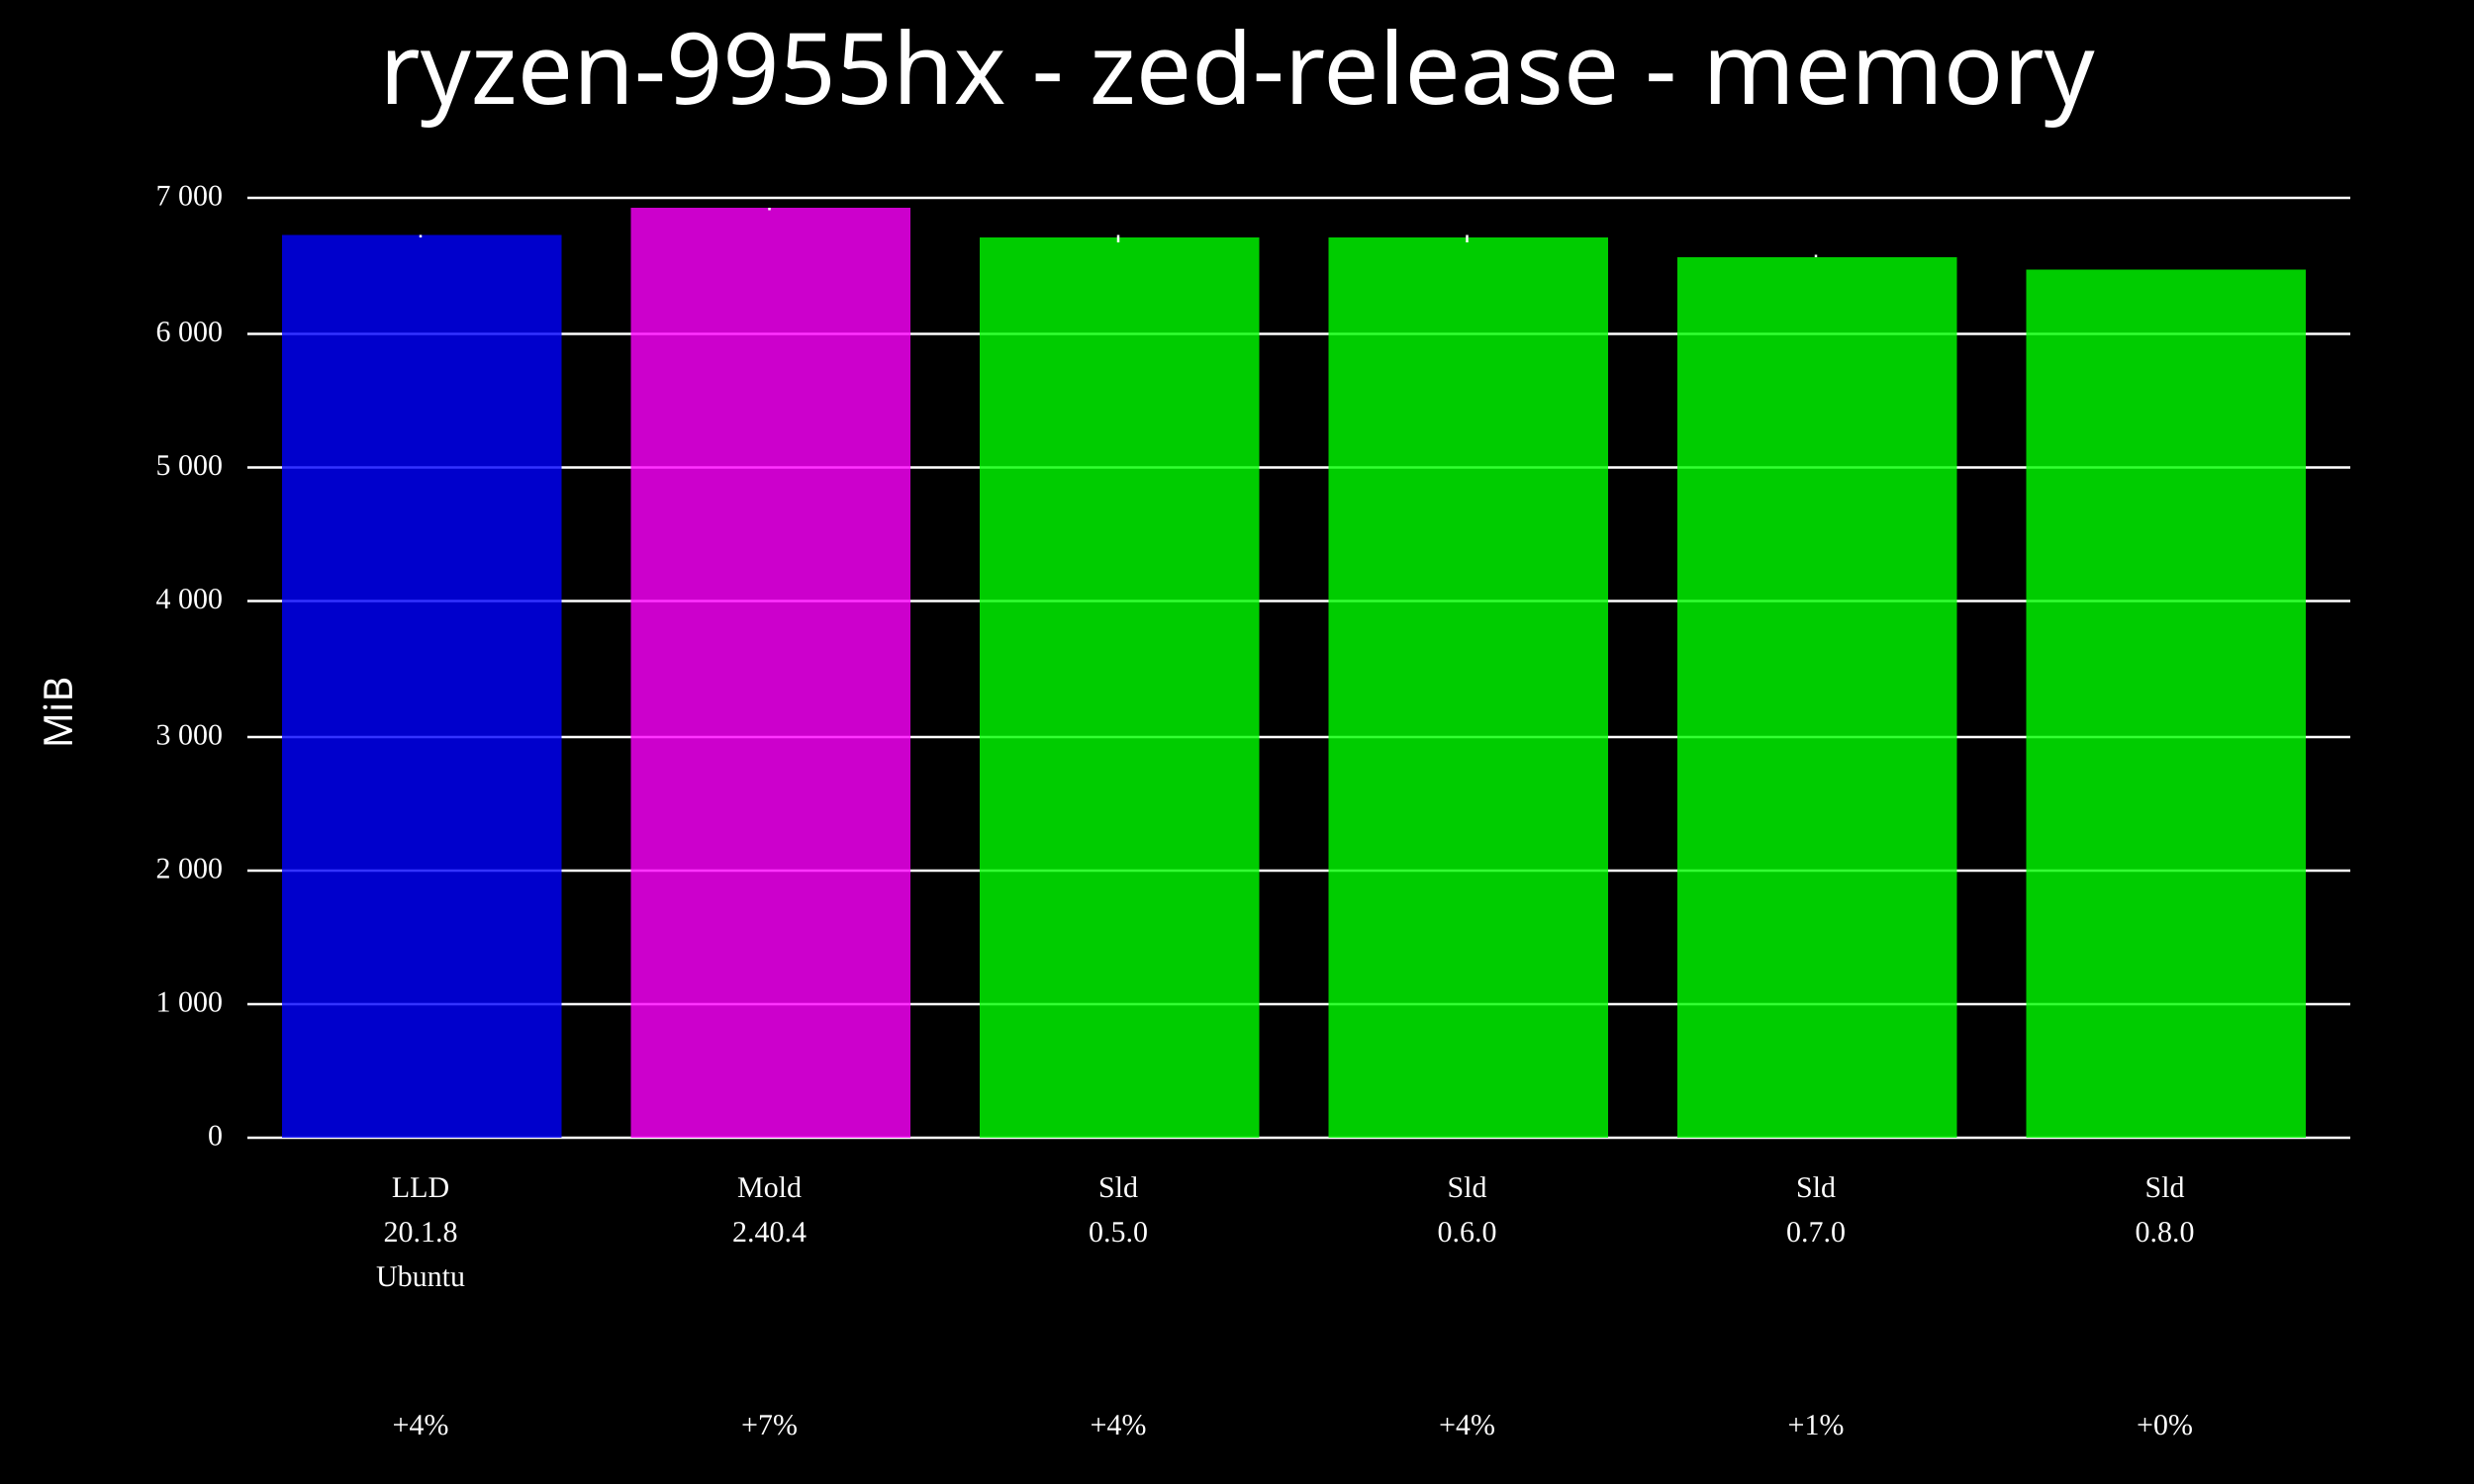
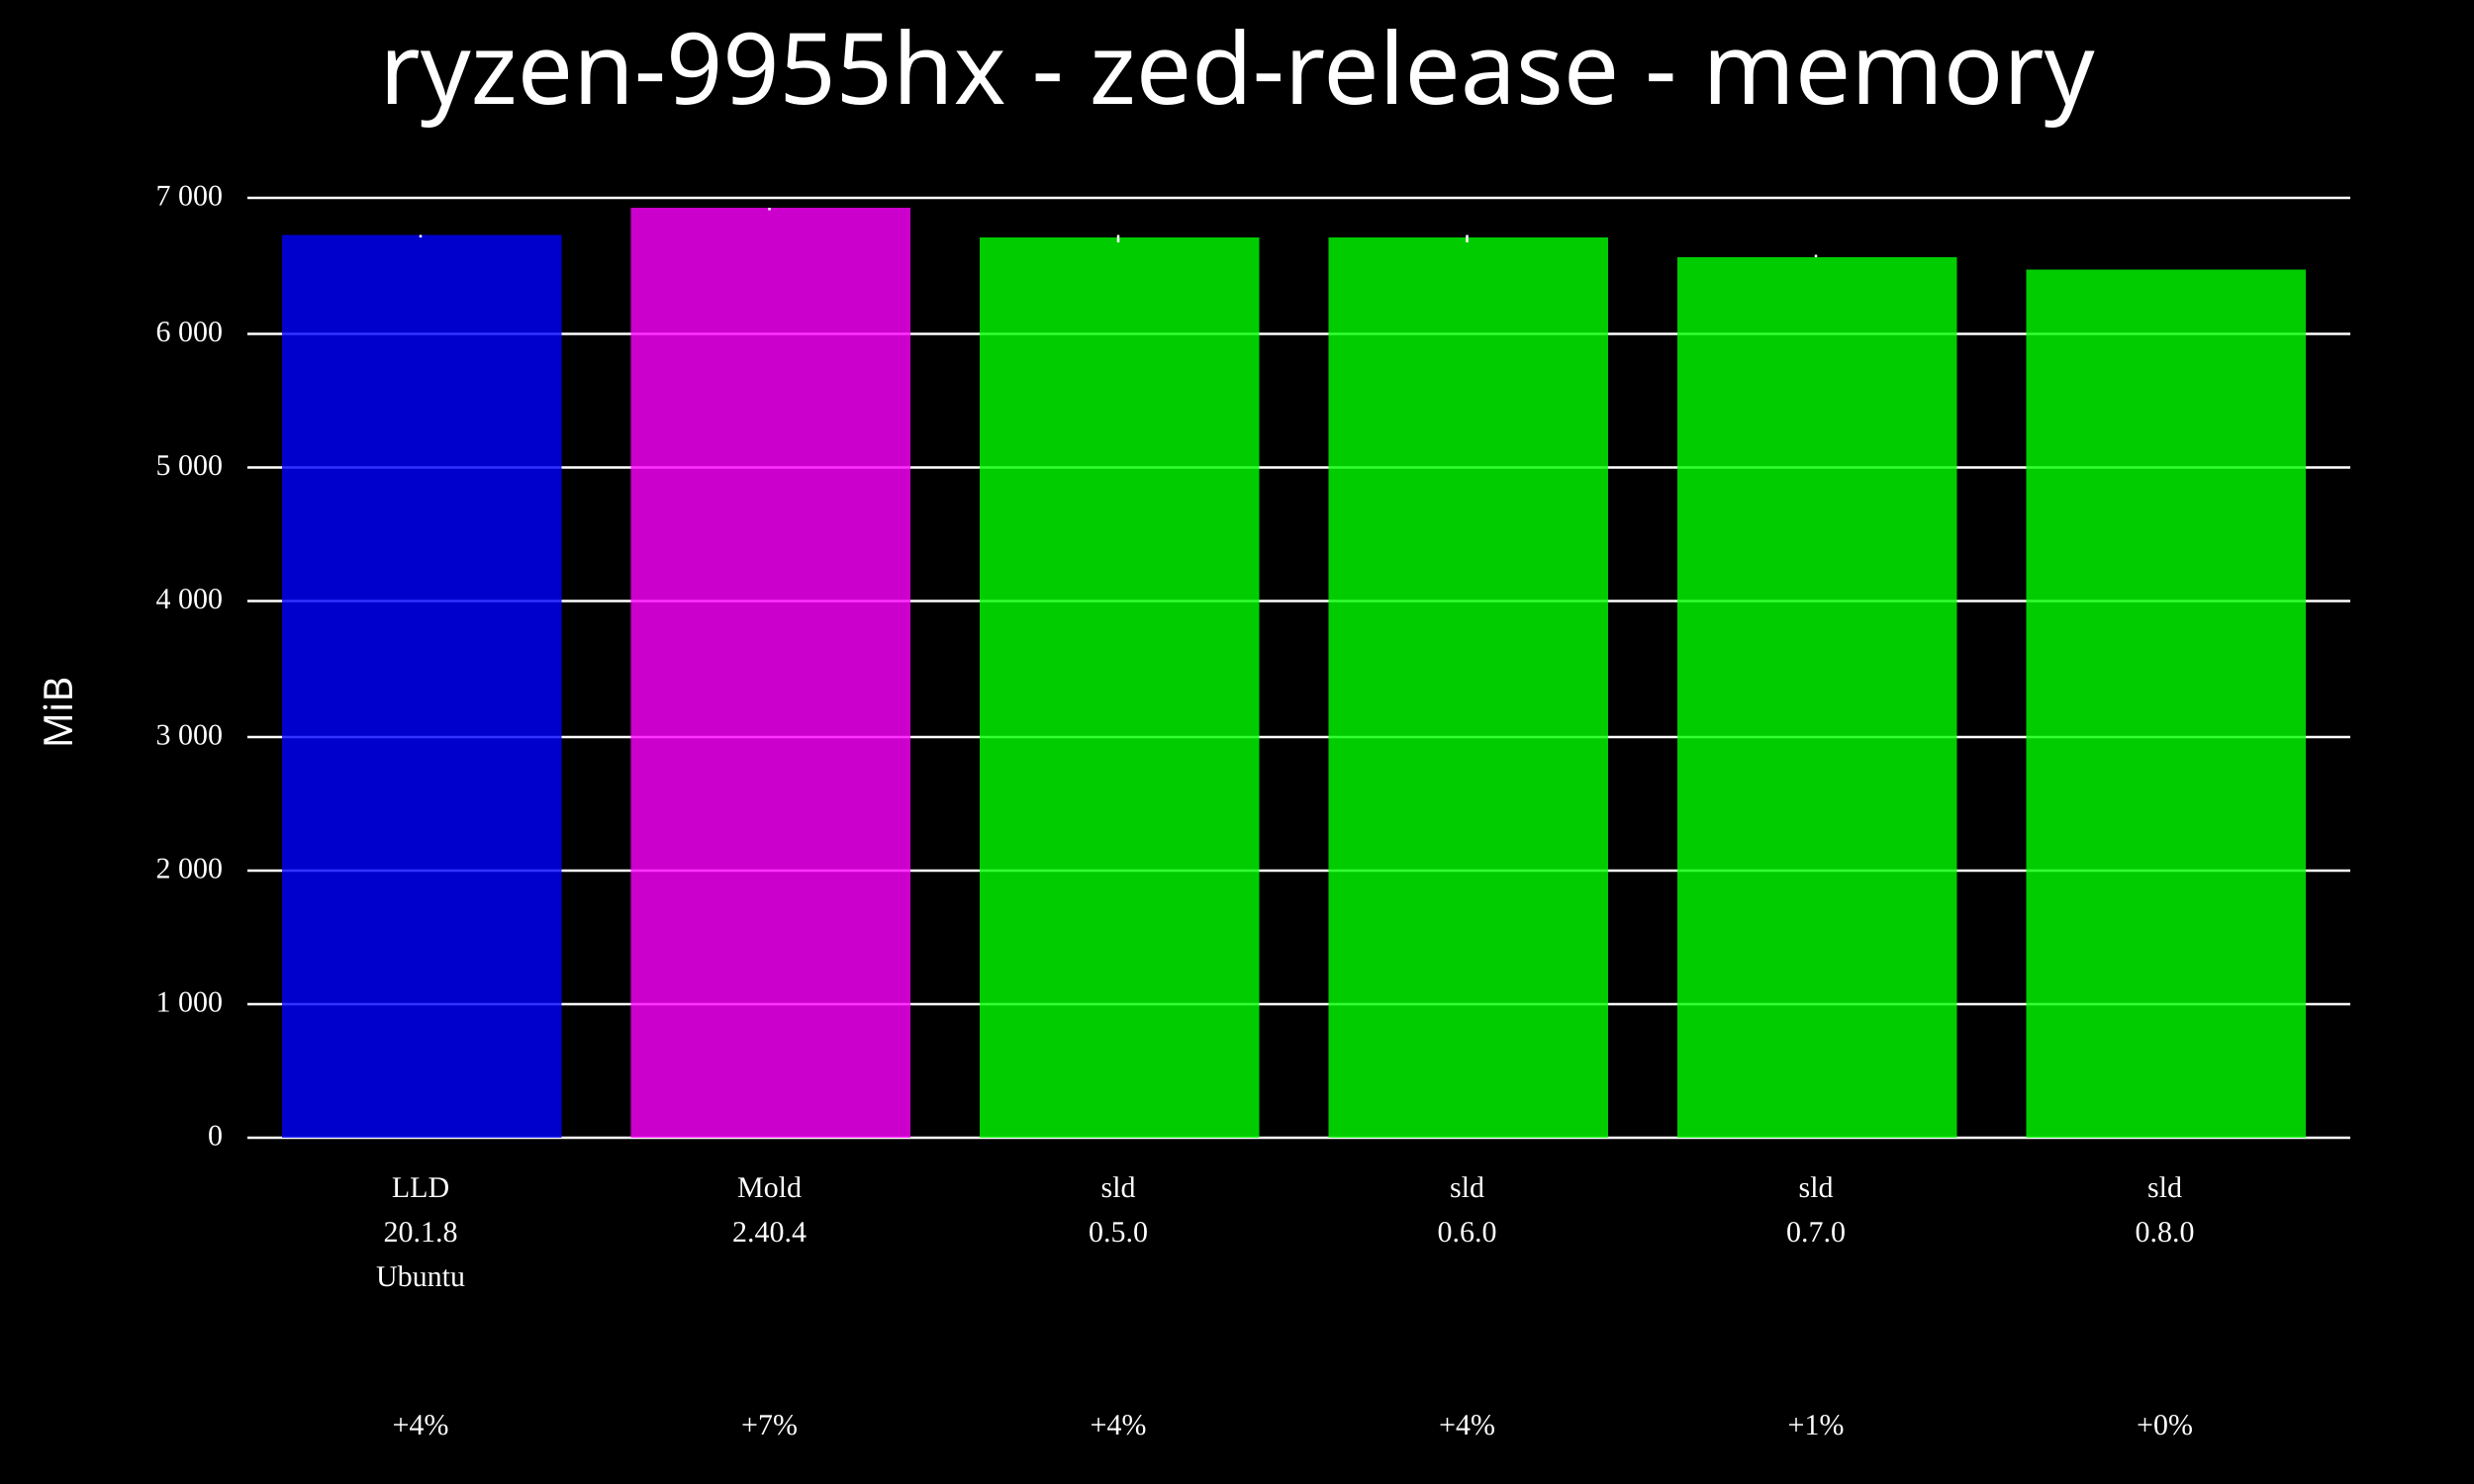
<svg xmlns="http://www.w3.org/2000/svg" width="1000" height="600" viewBox="0 0 1000 600">
  <rect x="0" y="0" width="1000" height="600" fill="#000000" />
  <text x="500" y="10" dy="0.8em" text-anchor="middle" font-family="sans-serif" font-size="40" fill="#FFFFFF">
ryzen-9955hx - zed-release - memory</text>
  <text x="5" y="300" dy="0.76em" text-anchor="middle" font-family="sans-serif" font-size="16" fill="#FFFFFF" transform="rotate(270, 5, 288)">MiB</text>
  <line x1="100" y1="460" x2="950" y2="460" stroke="#FFFFFF" />
  <text x="90" y="460" dy="0.5ex" text-anchor="end" fill="#FFFFFF">0</text>
  <line x1="100" y1="406" x2="950" y2="406" stroke="#FFFFFF" />
  <text x="90" y="406" dy="0.5ex" text-anchor="end" fill="#FFFFFF">1 000</text>
  <line x1="100" y1="352" x2="950" y2="352" stroke="#FFFFFF" />
  <text x="90" y="352" dy="0.5ex" text-anchor="end" fill="#FFFFFF">2 000</text>
  <line x1="100" y1="298" x2="950" y2="298" stroke="#FFFFFF" />
  <text x="90" y="298" dy="0.5ex" text-anchor="end" fill="#FFFFFF">3 000</text>
  <line x1="100" y1="243" x2="950" y2="243" stroke="#FFFFFF" />
  <text x="90" y="243" dy="0.5ex" text-anchor="end" fill="#FFFFFF">4 000</text>
  <line x1="100" y1="189" x2="950" y2="189" stroke="#FFFFFF" />
  <text x="90" y="189" dy="0.5ex" text-anchor="end" fill="#FFFFFF">5 000</text>
  <line x1="100" y1="135" x2="950" y2="135" stroke="#FFFFFF" />
  <text x="90" y="135" dy="0.5ex" text-anchor="end" fill="#FFFFFF">6 000</text>
  <line x1="100" y1="80" x2="950" y2="80" stroke="#FFFFFF" />
  <text x="90" y="80" dy="0.5ex" text-anchor="end" fill="#FFFFFF">7 000</text>
  <rect fill="#0000FF" opacity="0.8" x="114" y="95" width="113" height="365" />
  <line stroke="#FFFFFF" x1="170" y1="95" x2="170" y2="96" />
  <text x="170" y="484" fill="#FFFFFF" text-anchor="middle">LLD</text>
  <text x="170" y="502" fill="#FFFFFF" text-anchor="middle">20.1.8</text>
  <text x="170" y="520" fill="#FFFFFF" text-anchor="middle">Ubuntu</text>
  <text x="170" y="580" fill="#FFFFFF" text-anchor="middle">+4%</text>
  <rect fill="#FF00FF" opacity="0.8" x="255" y="84" width="113" height="376" />
  <line stroke="#FFFFFF" x1="311" y1="84" x2="311" y2="85" />
  <text x="311" y="484" fill="#FFFFFF" text-anchor="middle">Mold</text>
  <text x="311" y="502" fill="#FFFFFF" text-anchor="middle">2.40.4</text>
  <text x="311" y="580" fill="#FFFFFF" text-anchor="middle">+7%</text>
  <rect fill="#00FF00" opacity="0.8" x="396" y="96" width="113" height="364" />
  <line stroke="#FFFFFF" x1="452" y1="95" x2="452" y2="98" />
-   <text x="452" y="484" fill="#FFFFFF" text-anchor="middle">Sld</text>
+   <text x="452" y="484" fill="#FFFFFF" text-anchor="middle">sld</text>
  <text x="452" y="502" fill="#FFFFFF" text-anchor="middle">0.5.0</text>
  <text x="452" y="580" fill="#FFFFFF" text-anchor="middle">+4%</text>
  <rect fill="#00FF00" opacity="0.8" x="537" y="96" width="113" height="364" />
  <line stroke="#FFFFFF" x1="593" y1="95" x2="593" y2="98" />
-   <text x="593" y="484" fill="#FFFFFF" text-anchor="middle">Sld</text>
+   <text x="593" y="484" fill="#FFFFFF" text-anchor="middle">sld</text>
  <text x="593" y="502" fill="#FFFFFF" text-anchor="middle">0.6.0</text>
  <text x="593" y="580" fill="#FFFFFF" text-anchor="middle">+4%</text>
  <rect fill="#00FF00" opacity="0.8" x="678" y="104" width="113" height="356" />
  <line stroke="#FFFFFF" x1="734" y1="103" x2="734" y2="104" />
-   <text x="734" y="484" fill="#FFFFFF" text-anchor="middle">Sld</text>
+   <text x="734" y="484" fill="#FFFFFF" text-anchor="middle">sld</text>
  <text x="734" y="502" fill="#FFFFFF" text-anchor="middle">0.7.0</text>
  <text x="734" y="580" fill="#FFFFFF" text-anchor="middle">+1%</text>
  <rect fill="#00FF00" opacity="0.8" x="819" y="109" width="113" height="351" />
  <line stroke="#FFFFFF" x1="875" y1="109" x2="875" y2="109" />
-   <text x="875" y="484" fill="#FFFFFF" text-anchor="middle">Sld</text>
+   <text x="875" y="484" fill="#FFFFFF" text-anchor="middle">sld</text>
  <text x="875" y="502" fill="#FFFFFF" text-anchor="middle">0.8.0</text>
  <text x="875" y="580" fill="#FFFFFF" text-anchor="middle">+0%</text>
</svg>
